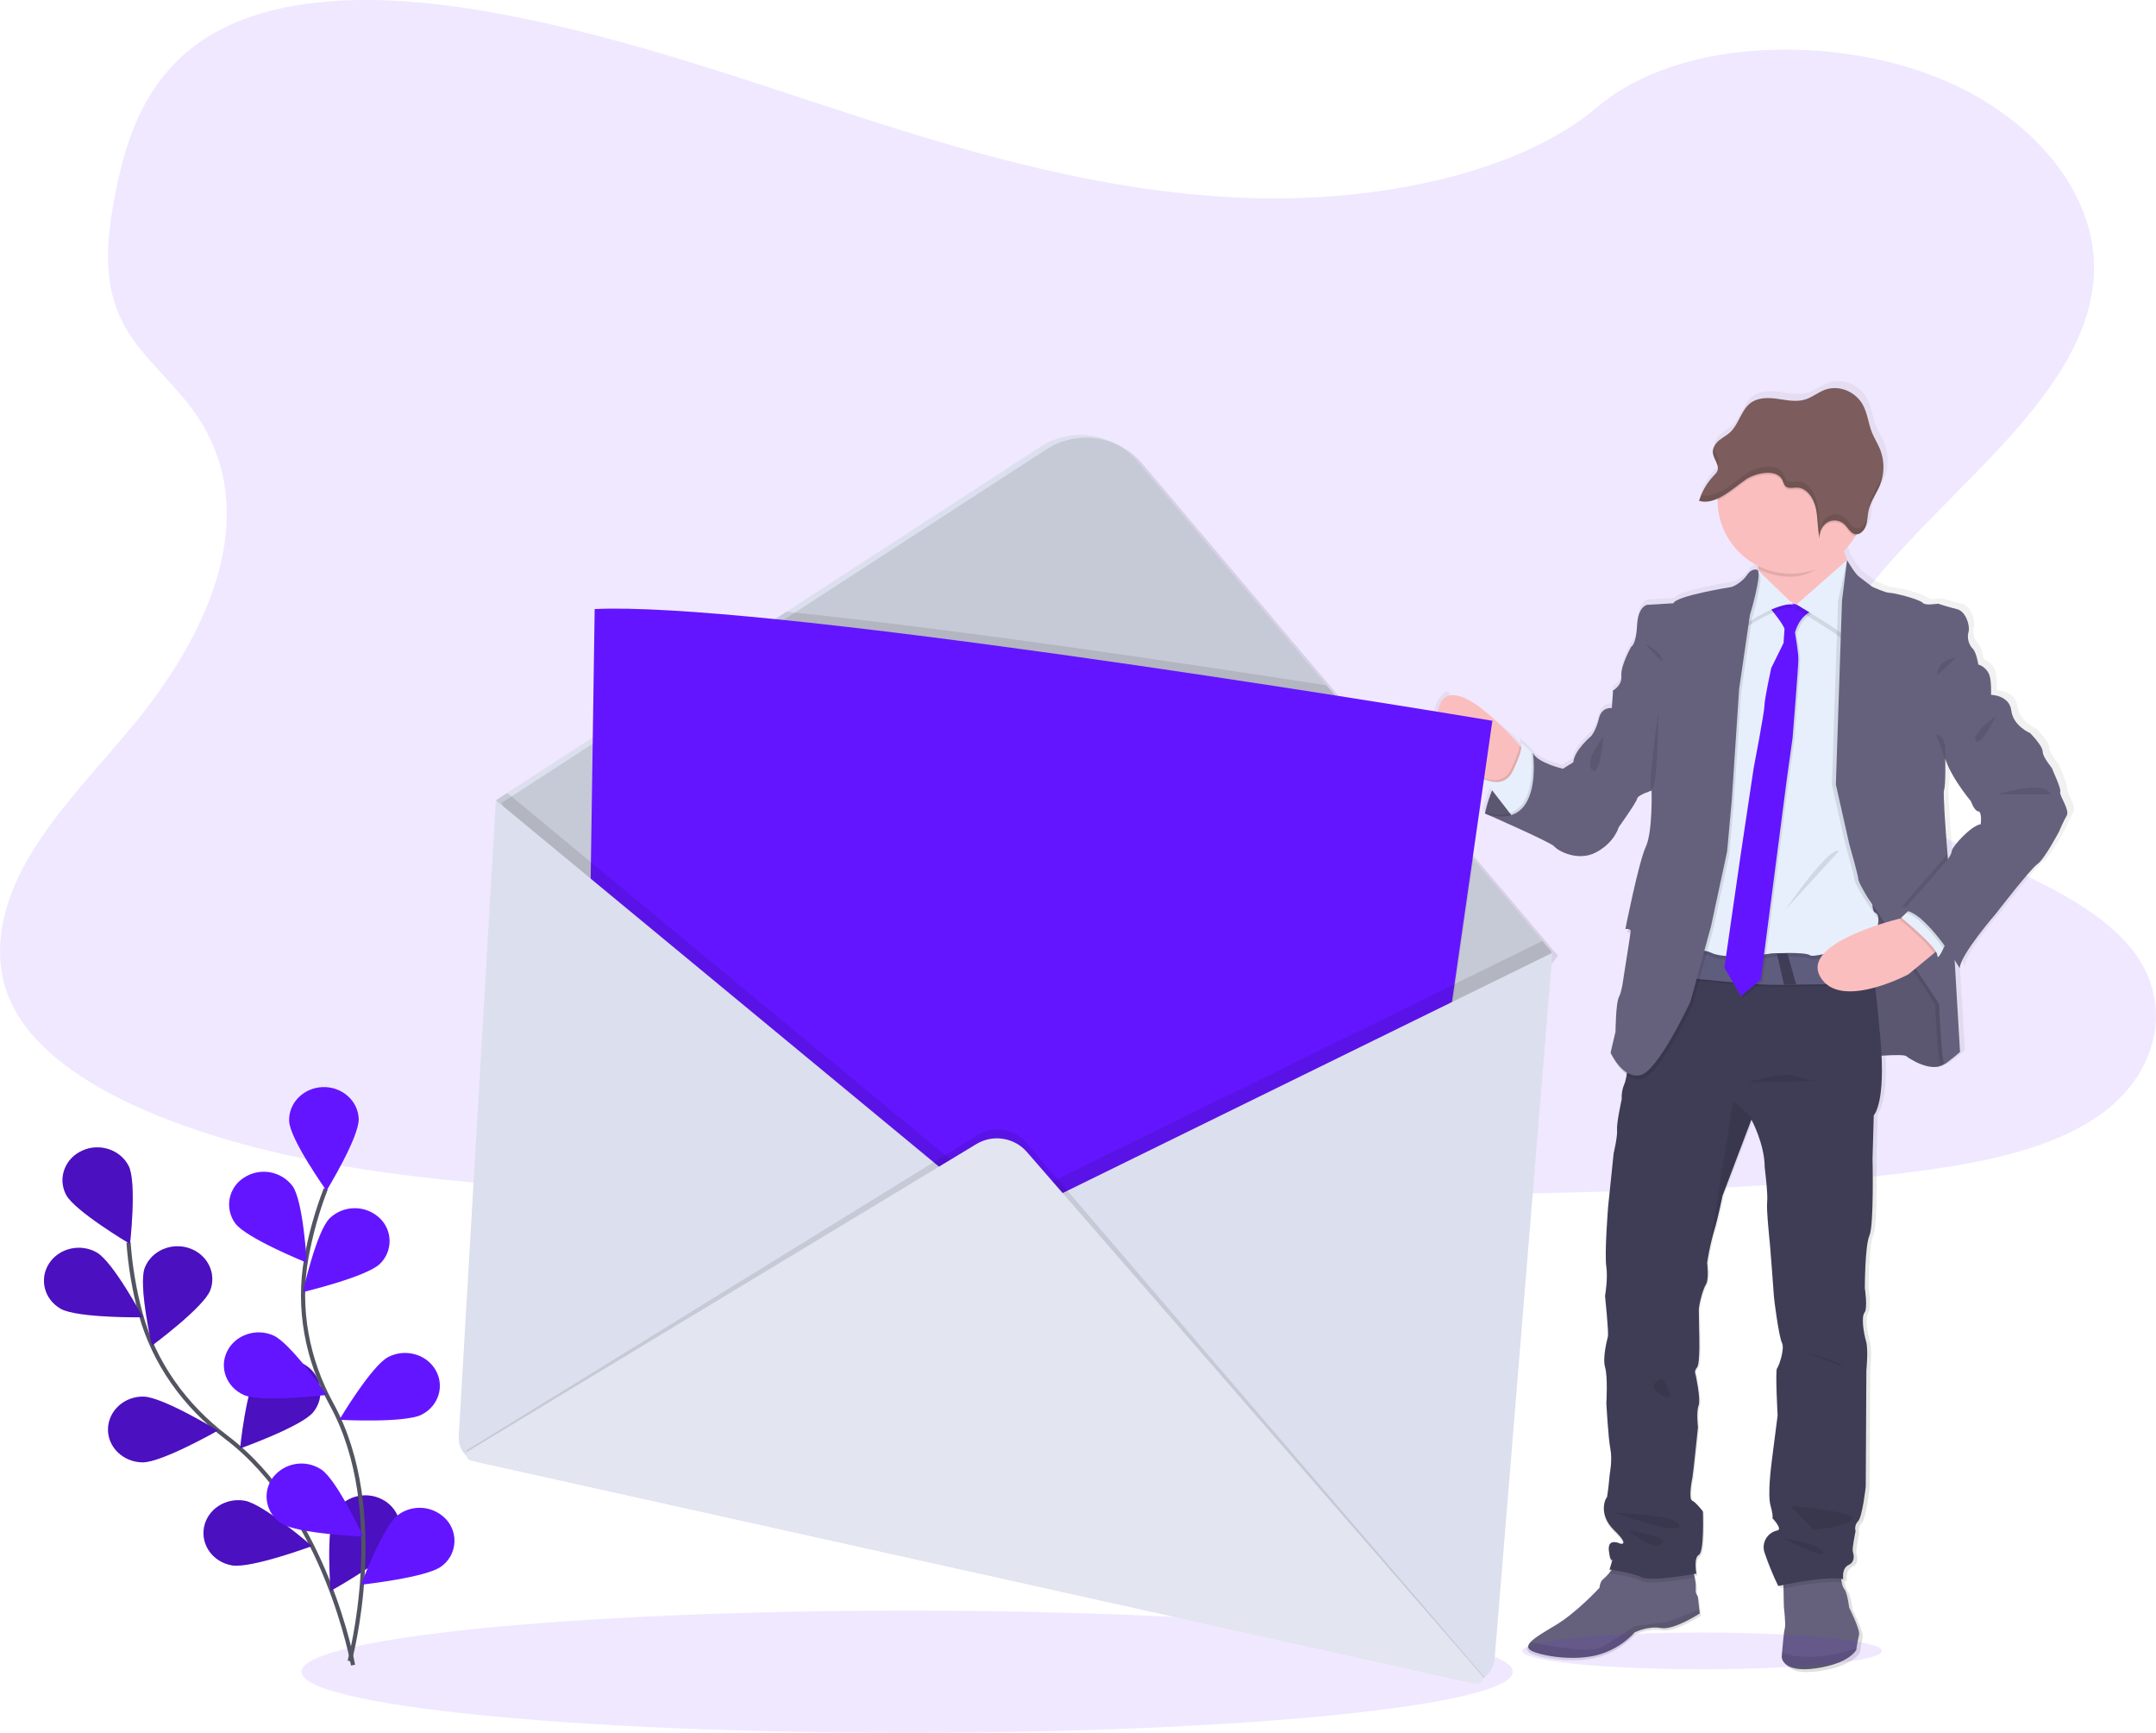
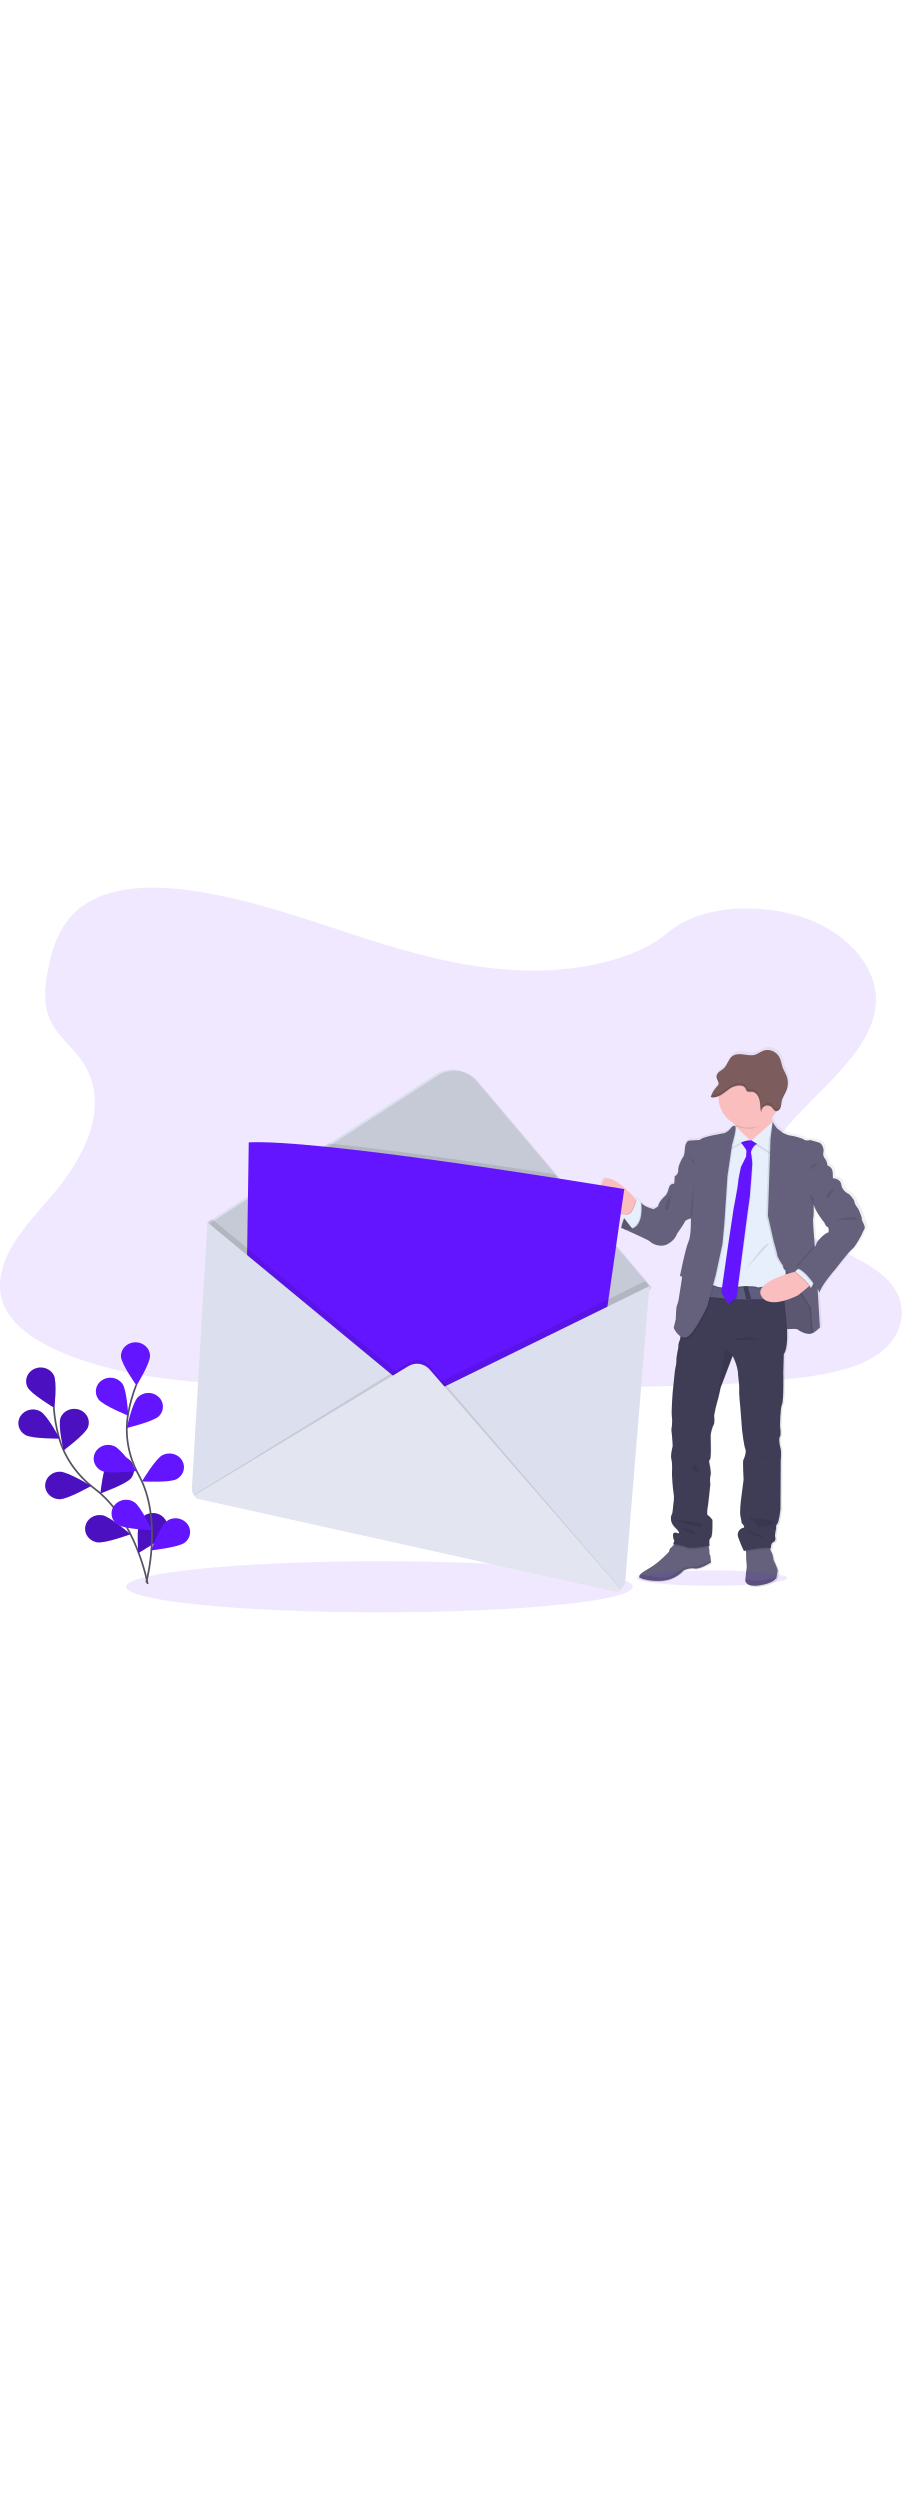
- <svg xmlns="http://www.w3.org/2000/svg" id="94c1f45f-2d92-458e-bbfe-f6c69da92e14" data-name="Layer 1" width="1034.95" height="831.61" viewBox="0 0 1034.95 831.61">
+ <svg xmlns="http://www.w3.org/2000/svg" id="94c1f45f-2d92-458e-bbfe-f6c69da92e14" data-name="Layer 1" width="300" height="831.61" viewBox="0 0 1034.95 831.61">
  <defs>
    <linearGradient id="eb1b6581-0e6c-46f0-8ed9-49203ffc7122" x1="924.49" y1="836.62" x2="924.49" y2="217.05" gradientUnits="userSpaceOnUse">
      <stop offset="0" stop-color="gray" stop-opacity="0.25" />
      <stop offset="0.54" stop-color="gray" stop-opacity="0.12" />
      <stop offset="1" stop-color="gray" stop-opacity="0.1" />
    </linearGradient>
  </defs>
  <path d="M683.84,129.27C617.49,127.36,554.3,109.52,494,90S373.84,48.89,309.08,38.55c-41.65-6.65-89.28-7.59-122.84,11C153.94,67.44,143.51,98.33,137.9,127c-4.23,21.56-6.71,44.26,4.86,64.44,8,14,22.29,25.79,32.15,39.21,34.3,46.71,10.06,104.3-27.12,149.9-17.44,21.39-37.67,41.8-51.13,64.57S77,494,88.75,517.2c11.67,23,39.48,40.31,69.61,52.48,61.19,24.7,133.3,31.77,203.61,35.78,155.64,8.86,312.12,5,468.18,1.18,57.75-1.42,115.76-2.86,172.58-10.3,31.55-4.13,64.12-10.68,87-26.5,29.08-20.08,36.28-54.09,16.8-79.27-32.68-42.24-123-52.73-145.89-98.06-12.58-24.95.34-52.75,18.61-75.89,39.2-49.64,104.91-93.19,108.37-149.93,2.37-39-29.21-78-78.05-96.44-51.19-19.33-122.18-16.9-160,15.1C810.76,118.29,742.42,131,683.84,129.27Z" transform="translate(-82.53 -34.2)" fill="#6415ff" opacity="0.1" />
  <ellipse cx="435.45" cy="802.29" rx="290.75" ry="29.32" fill="#6415ff" opacity="0.1" />
  <path d="M252,833.31S239.1,760.22,191.22,724c-20.09-15.2-34.79-35.87-41.21-59.41a179.25,179.25,0,0,1-5.78-34.1" transform="translate(-82.53 -34.2)" fill="none" stroke="#535461" stroke-miterlimit="10" stroke-width="2" />
  <path d="M114.21,607.49c4,7.83,30.73,23.68,30.73,23.68s3.36-29.61-.67-37.45-14-11.11-22.32-7.31S110.18,599.65,114.21,607.49Z" transform="translate(-82.53 -34.2)" fill="#6415ff" />
  <path d="M111.66,662.28c7.9,4.51,39.44,4.11,39.44,4.11S136.87,639.81,129,635.3s-18.16-2.13-22.94,5.32S103.77,657.77,111.66,662.28Z" transform="translate(-82.53 -34.2)" fill="#6415ff" />
  <path d="M150.87,736c9.22.13,36.23-15.25,36.23-15.25s-26.49-16.16-35.72-16.3-16.82,6.82-17,15.53S141.64,735.84,150.87,736Z" transform="translate(-82.53 -34.2)" fill="#6415ff" />
  <path d="M193.83,785.43c9.06,1.61,38.44-9.25,38.44-9.25S209.05,756,200,754.42s-17.8,4-19.5,12.6S184.76,783.83,193.83,785.43Z" transform="translate(-82.53 -34.2)" fill="#6415ff" />
  <path d="M183.44,653.45c-3.15,8.19-28,26.55-28,26.55s-6.58-29.12-3.43-37.31,12.74-12.42,21.41-9.45S186.59,645.27,183.44,653.45Z" transform="translate(-82.53 -34.2)" fill="#6415ff" />
  <path d="M232.91,711.89c-5.6,6.93-35.12,17.43-35.12,17.43s3-29.65,8.56-36.57a17.38,17.38,0,0,1,23.42-3A15.2,15.2,0,0,1,232.91,711.89Z" transform="translate(-82.53 -34.2)" fill="#6415ff" />
  <path d="M272.73,774.92c-4.28,7.72-31.49,22.78-31.49,22.78s-2.39-29.69,1.89-37.41,14.37-10.7,22.55-6.66S277,767.2,272.73,774.92Z" transform="translate(-82.53 -34.2)" fill="#6415ff" />
  <path d="M114.21,607.49c4,7.83,30.73,23.68,30.73,23.68s3.36-29.61-.67-37.45-14-11.11-22.32-7.31S110.18,599.65,114.21,607.49Z" transform="translate(-82.53 -34.2)" opacity="0.25" />
  <path d="M111.66,662.28c7.9,4.51,39.44,4.11,39.44,4.11S136.87,639.81,129,635.3s-18.16-2.13-22.94,5.32S103.77,657.77,111.66,662.28Z" transform="translate(-82.53 -34.2)" opacity="0.25" />
  <path d="M150.87,736c9.22.13,36.23-15.25,36.23-15.25s-26.49-16.16-35.72-16.3-16.82,6.82-17,15.53S141.64,735.84,150.87,736Z" transform="translate(-82.53 -34.2)" opacity="0.25" />
  <path d="M193.83,785.43c9.06,1.61,38.44-9.25,38.44-9.25S209.05,756,200,754.42s-17.8,4-19.5,12.6S184.76,783.83,193.83,785.43Z" transform="translate(-82.53 -34.2)" opacity="0.25" />
  <path d="M183.44,653.45c-3.15,8.19-28,26.55-28,26.55s-6.58-29.12-3.43-37.31,12.74-12.42,21.41-9.45S186.59,645.27,183.44,653.45Z" transform="translate(-82.53 -34.2)" opacity="0.25" />
  <path d="M232.91,711.89c-5.6,6.93-35.12,17.43-35.12,17.43s3-29.65,8.56-36.57a17.38,17.38,0,0,1,23.42-3A15.2,15.2,0,0,1,232.91,711.89Z" transform="translate(-82.53 -34.2)" opacity="0.25" />
  <path d="M272.73,774.92c-4.28,7.72-31.49,22.78-31.49,22.78s-2.39-29.69,1.89-37.41,14.37-10.7,22.55-6.66S277,767.2,272.73,774.92Z" transform="translate(-82.53 -34.2)" opacity="0.25" />
  <path d="M250.38,831.39s19.57-71.76-8.65-123.2c-11.84-21.58-16.41-46.1-12.17-70.08a180,180,0,0,1,9.35-33.38" transform="translate(-82.53 -34.2)" fill="none" stroke="#535461" stroke-miterlimit="10" stroke-width="2" />
  <path d="M221.33,572.22c.32,8.7,17.93,33.41,17.93,33.41s15.78-25.79,15.46-34.5-8.05-15.52-17.27-15.22S221,563.51,221.33,572.22Z" transform="translate(-82.53 -34.2)" fill="#6415ff" />
  <path d="M195.49,621.34c5.28,7.14,34.28,18.84,34.28,18.84s-1.6-29.74-6.88-36.89a17.35,17.35,0,0,0-23.26-3.91A15.23,15.23,0,0,0,195.49,621.34Z" transform="translate(-82.53 -34.2)" fill="#6415ff" />
  <path d="M199.69,703.71c8.38,3.65,39.68-.07,39.68-.07s-17.29-24.92-25.67-28.57-18.3-.2-22.17,7.71S191.32,700.06,199.69,703.71Z" transform="translate(-82.53 -34.2)" fill="#6415ff" />
  <path d="M217.74,765.36c7.61,4.94,39.12,6.25,39.12,6.25s-12.58-27.31-20.18-32.24a17.33,17.33,0,0,0-23.23,4A15.23,15.23,0,0,0,217.74,765.36Z" transform="translate(-82.53 -34.2)" fill="#6415ff" />
  <path d="M264.9,640.73c-6.4,6.28-37,13.57-37,13.57s6.49-29.15,12.88-35.43a17.42,17.42,0,0,1,23.63-.44A15.16,15.16,0,0,1,264.9,640.73Z" transform="translate(-82.53 -34.2)" fill="#6415ff" />
  <path d="M285,713.08c-8.09,4.19-39.58,2.5-39.58,2.5s15.43-26,23.52-30.16,18.25-1.39,22.68,6.25S293.13,708.89,285,713.08Z" transform="translate(-82.53 -34.2)" fill="#6415ff" />
  <path d="M294.39,785.94c-7.23,5.42-38.57,8.78-38.57,8.78s10.56-28.07,17.79-33.49a17.38,17.38,0,0,1,23.47,2.55A15.19,15.19,0,0,1,294.39,785.94Z" transform="translate(-82.53 -34.2)" fill="#6415ff" />
  <path d="M1074.74,412.36c.6-1.64-3.9-10.73-3.9-11.18s-4.65-5.52-4.65-8.35-6.16-8.94-6.16-8.94-8.25-3.43-9.15-10.88-9.89-7.61-9.91-7.61h0s0-.68.06-1.71c0-2.32-.07-6.46-1.11-8.72a8.85,8.85,0,0,0-5.11-4.33s-.9-5.81-2.7-7.6A8.56,8.56,0,0,1,1030,335c.9-2.83-1.2-10-5.56-11s-9.3-2.68-9.3-2.68-.49.09-1.2.19l-.6-.19a26.78,26.78,0,0,1-3.16.39,3.85,3.85,0,0,1-2.54-.84c-1.51-1.64-13.67-4.77-15.92-4.77s-8.71-3-8.71-3l-6.44-4.92c-1.81-1.38-5.16-7-5.65-7.79l-.06-.11h0l0,0a27,27,0,0,1-1.36-3.92v0a35.44,35.44,0,0,0,5.58-7.67c.16-.29.3-.59.44-.88a3.59,3.59,0,0,0,1-.16c.13,0,.26-.1.39-.15a6.55,6.55,0,0,0,3.19-3.81h0c.11-.32.21-.65.29-1,0-.11,0-.23.07-.34s.1-.45.14-.68.05-.26.07-.38.07-.45.1-.68,0-.25,0-.37c0-.29.07-.57.11-.85h0a30.28,30.28,0,0,1,.47-3.15s0,0,0,0h0c.9-4,3.33-7.46,5.06-11.2h0c.25-.53.48-1.08.69-1.63s.42-1.2.59-1.81l.15-.56c.11-.44.21-.89.3-1.34,0-.2.08-.4.11-.6.1-.62.19-1.24.24-1.87A23.18,23.18,0,0,0,987,246.72c-1.13-2.8-2.8-5.32-3.94-8.12-1.73-4.24-2.18-9-4.29-13.08-3.53-6.78-11.85-10.17-18.69-7.62-3.27,1.21-6.1,3.57-9.41,4.63-4.44,1.41-9.18.35-13.77-.29s-9.67-.69-13.36,2.31c-4.25,3.45-5.42,9.94-9.41,13.73-1.67,1.59-3.76,2.61-5.53,4.08a9,9,0,0,0-2.77,3.79c0,.11-.07.21-.1.32s-.07.25-.1.38-.06.3-.08.45,0,.21,0,.31a5.33,5.33,0,0,0,0,.8h0a6.54,6.54,0,0,0,.13.75c0,.07,0,.14,0,.21s.12.41.19.62a.56.56,0,0,0,0,.12c.08.23.17.45.26.68l.15.34.12.28a17.38,17.38,0,0,1,1.39,3.46,3.91,3.91,0,0,1-.13,2.29,7,7,0,0,1-1.67,2.18,31,31,0,0,0-6.77,10.85c-.17.46-.34.92-.49,1.4v0l.21.05a8.52,8.52,0,0,0,1.31.29c.25,0,.5.06.76.08a11.75,11.75,0,0,0,3.06-.24c.25-.05.51-.11.76-.18a18.87,18.87,0,0,0,3-1.11c0,.3,0,.61,0,.91s0,.34,0,.51a35.47,35.47,0,0,0,19.69,31.71c0,.32.09.65.13,1s.07.54.1.81l-.4-.39s-2.71-1.34-5.26,2.53-7.35,5.67-7.35,5.67-27.32,4.32-28.37,7.9l-12.76.74s-4.51.6-5,10-2.85,10.29-2.85,10.29-5.25,9.24-4.8,14-4,7.16-4,7.16l-.6,8.49s-5-.74-6.31,5.07-3.75,8.5-3.75,8.5-8.26,6.86-8.71,12.67l-5.1,3.13s-11.86-2.68-14.56-7.45l-.83-.78a.75.75,0,0,1-.07-.12.28.28,0,0,0,0,.06c-1.78-1.68-5.54-5.18-5-4.38a3.64,3.64,0,0,1,.24,2.4l-.88-1-2.36-2.62s-19.17-18-30.43-19.38h0c-.15-.29-.87-3.12-2.79-1.35a15.65,15.65,0,0,0-.11,23l17.95,16.77.46.34,3.86,5c-.65,1.56-1.2,3.07-1.65,4.45,0,0,0,.09-.05.13-.09.3-.19.58-.28.86l-.09.3c-.08.28-.17.56-.25.82s-.09.33-.14.49,0,.19-.08.28c-.42,1.5-.7,2.65-.84,3.29l-1-.31,1,.42c0,.05,0,.11,0,.16l-.06.31.92.4c5.26,2.29,31.51,13.8,32.86,15.55,1.5,1.93,11.4,7.6,20.41,2.83s11-12.08,11-12.08,8.7-12.07,9-13.86,7.06-3.88,7.06-3.88.6,20-2.85,27.28-9.91,39.66-9.91,39.66a4.76,4.76,0,0,1,1.28-.08c-.24,1.17-.38,1.87-.38,1.87a4.46,4.46,0,0,1,1.59,0c-.48,3.68-3.24,20.76-3.24,20.76s-.9,7.75-2.4,10.43-1.65,16.7-1.65,16.7l-2.4,10.13a19.57,19.57,0,0,0,.91,1.75v0s2.58,5.72,6.91,8.93a18.3,18.3,0,0,1-1.21,4.64,16.07,16.07,0,0,0-1.2,7.15s-2.55,11.48-2.25,14.76-1.65,11.33-1.65,11.33L854.54,613s-1.8,22.51-.9,28.63-.61,14.45-.61,14.45,1.8,17.74,1.35,19.68-2.7,10.28-1.35,14.91.61,17.29.61,17.29.9,16.69,1.94,22.06-.3,12.23-.3,12.23-1,11.47-1.5,11.47-4.35,7.9,3.6,15.66,3,6.55,3,6.55-6.3-3.13-5.56,3.28c.72,6.1,1.71,4.51,1.8,4.34l-1.5,4.9,1,.15-.87,1a23.29,23.29,0,0,1-3,3.14c-1.81,1.34-2,4.32-2,4.32s-11.1,12.08-21.46,18.19c-5.45,3.22-10.15,5.94-12.2,8.19-1.85,2-1.55,3.66,2.29,4.93,8.11,2.68,22.36,4,32.57.6a38.06,38.06,0,0,0,15.91-10.29s6.46-3.28,12.77-2.09,18.91-7,18.91-7l-.23-2.12-.67-6.09a4.79,4.79,0,0,1-1.05-3.72,19.31,19.31,0,0,0-.53-5.36c-.1-.59-.22-1.18-.33-1.73l1.15-.21s-1.49-7.61,1.21-9.1,1.94-21,1.94-21-3.44-4.47-5.25-5.21-.15-10,.16-11.19,2.7-24.3,2.7-24.3-.9-7.3.3-10.43S897,694,897,694s-.9-1.49.76-3.28,1-17.74,1-17.74-.14-8.05-.14-10.14,1.8-9.69,3.45-12.22.6-10.44.6-10.44v0l.09-.59c0-.23.08-.51.14-.85l.13-.79A112.6,112.6,0,0,1,906,624.94c2-6.26,4.2-17.29,4.2-17.29l14-36.4.16-.43s6.45,11.93,6.45,23c0,0,1.65,13.27,1.2,16.85S933.34,631,933.34,631s1.95,24.15,1.95,25.2,2.4,19.68,3.91,22.51-1.51,11.48-2.41,12.37.3,22.81.3,22.81-2.25,17.29-2.7,20.87-2.25,17.3-.75,22.66.9,6.11.9,6.11,5.41,5.52,2.25,6a8.25,8.25,0,0,0-6,10.87,139.25,139.25,0,0,0,6.61,16s.93-.21,2.48-.52l0,1.77.18,8.88s1,8.5.45,10.44c-.44,1.42-1,8.1-1.33,11.59-.11,1.27-.17,2.12-.17,2.12s0,7.9,16.66,5.52,19.66-8.94,19.66-8.94,0-.31.12-.82c.25-1.51.79-4.71,1.23-6.49.6-2.39-4.8-13.12-4.8-13.12s-.9-7.3-2.41-8.94a7.92,7.92,0,0,1-1.2-3.13c-.14-.6-.26-1.23-.36-1.84a11,11,0,0,1,1.11.2s-.9-5.22,2.56-6.86,2.55-5.06,2.1-6.56,1.35-9.84,1.35-9.84a4.85,4.85,0,0,1,1.2-4.76c2.11-2.1,3.75-16.7,3.75-16.7l.3-56.35s1.06-10-.14-14-2.41-11.77-.76-13.86.15-11.77.15-11.77,0-20.43,2.26-25.49,1.5-37.12,1.5-37.12l.59-21s4.91-4.64,3.75-28.83c5.23-.33,11.13-.52,12,.2,1.65,1.35,12.31,8.2,18.61,3.88,1.35-.6,7.5-5.81,7.5-5.81l-2.64-44.7c1.65,2.49,2.65,4.15,2.65,4.15,0-6.26,17.71-26.54,17.71-26.54s16.51-21.31,20.11-23.85,10.66-15.95,10.66-15.95a64.65,64.65,0,0,1,3.61-7.45C1079.55,421.16,1074.14,414,1074.74,412.36ZM1036,428c-4.5.45-14,10.74-14.11,13-.07,1.18-1.07,2.76-2,4-.07-.9-.15-1.82-.22-2.75-1.06-13.17-2.21-29.22-1.69-30.78.91-2.68.6-14.75.6-14.75l0,0,.16-.23c3,9.35,12.43,20.38,12.43,20.38s1.65,4.77,3.6,4.92S1036,428,1036,428Z" transform="translate(-82.53 -34.2)" fill="url(#eb1b6581-0e6c-46f0-8ed9-49203ffc7122)" />
  <path d="M795.34,424.61s5.47-28.7,23.08-28.85l12.87,26.48-8.58,5.92S804.07,428.75,795.34,424.61Z" transform="translate(-82.53 -34.2)" fill="#65617d" />
  <path d="M831.29,422.24l-8.58,5.92s-13.12.42-22.5-1.89a26.92,26.92,0,0,1-4.87-1.66s0-.16.1-.46c0,0,0-.07,0-.11a64.76,64.76,0,0,1,3.33-10.54c.55-1.29,1.16-2.62,1.82-3.95,2.58-5,6.2-9.82,11.16-12.23a15.17,15.17,0,0,1,5.87-1.53l.52,0h.26l.28.59,4.35,8.94Z" transform="translate(-82.53 -34.2)" opacity="0.1" />
  <path d="M977.45,541.48s18.5-1.77,20.12-.44,12.13,8.13,18.35,3.84,2.07-19.23,2.07-19.82-.59-21.75-.59-21.75l-11.1-14.94-13.9-26.18L964,459.37l.74,41.58-.15,21.3Z" transform="translate(-82.53 -34.2)" fill="#65617d" />
  <path d="M977.45,541.48s18.5-1.77,20.12-.44,12.13,8.13,18.35,3.84,2.07-19.23,2.07-19.82-.59-21.75-.59-21.75l-11.1-14.94-13.9-26.18L964,459.37l.74,41.58-.15,21.3Z" transform="translate(-82.53 -34.2)" opacity="0.1" />
  <path d="M814.72,395s-1.48,18.05-12.72,18.34c0,0-3.19-1.92-7.48-5.12-9.88-7.39-25.55-21.6-21.22-34.82,6.21-18.93,36.39,16,36.39,16L812,392Z" transform="translate(-82.53 -34.2)" fill="#fbbebe" />
  <path d="M814.72,395s-1.48,18.05-12.72,18.34c0,0-3.19-1.92-7.48-5.12l-.95-1.23a14.79,14.79,0,0,0,6.16,1.66,8.33,8.33,0,0,0,8-5.07,63.51,63.51,0,0,0,3.11-7.16A20.87,20.87,0,0,0,812,392Z" transform="translate(-82.53 -34.2)" opacity="0.1" />
  <path d="M809.84,427.72l-2.53-3.26-8.52-11-4.34-5.61a14.62,14.62,0,0,0,6.16,1.66c2.83.07,6-1,8-5.06a64.62,64.62,0,0,0,3.11-7.17c1.4-4,1.38-6,.88-6.73s3.14,2.68,4.89,4.34l.06.06.82.77.3.6,4.29,8.57s0,.12,0,.36C823.38,408,824.83,425.27,809.84,427.72Z" transform="translate(-82.53 -34.2)" fill="#e7effd" />
  <path d="M898.46,808.51s-12.43,8.14-18.64,7-12.58,2.08-12.58,2.08a37.48,37.48,0,0,1-15.69,10.21c-10,3.4-24.1,2.06-32.09-.6-3.78-1.26-4.09-2.88-2.27-4.89,2-2.24,6.66-4.93,12-8.13,10.21-6.06,21.15-18,21.15-18s.15-3,1.93-4.28a23.06,23.06,0,0,0,3-3.12c1.59-1.88,3.08-3.84,3.08-3.84L894.91,786s.62,2.63,1.11,5.32a19.27,19.27,0,0,1,.51,5.33,4.82,4.82,0,0,0,1,3.69l.66,6Z" transform="translate(-82.53 -34.2)" fill="#65617d" />
  <path d="M974.94,818.72c-.44,1.77-1,4.94-1.21,6.43l-.13.82s-3,6.51-19.37,8.88-16.42-5.48-16.42-5.48.06-.84.16-2.11c.29-3.46.88-10.09,1.32-11.5.58-1.92-.45-10.36-.45-10.36l-.17-8.81-.13-6.12,27.23-2.82a49.4,49.4,0,0,0,.88,6.06,7.75,7.75,0,0,0,1.19,3.11c1.48,1.63,2.36,8.88,2.36,8.88S975.53,816.35,974.94,818.72Z" transform="translate(-82.53 -34.2)" fill="#65617d" />
  <path d="M894.91,786s.62,2.63,1.11,5.32c-3.95.73-21.21,3.72-25.52,1.63-4.89-2.37-15.39-3.7-15.39-3.7l.17-.6c1.59-1.88,3.08-3.84,3.08-3.84Z" transform="translate(-82.53 -34.2)" opacity="0.1" />
  <path d="M966.65,793.71c-6.9-1.17-22,1.66-28,2.88l-.13-6.12,27.23-2.82A49.4,49.4,0,0,0,966.65,793.71Z" transform="translate(-82.53 -34.2)" opacity="0.1" />
  <path d="M982,569.44l-.59,20.86s.74,31.81-1.48,36.84-2.22,25.3-2.22,25.3,1.48,9.61-.15,11.68-.44,9.76.74,13.76.15,13.91.15,13.91l-.3,55.92s-1.62,14.49-3.7,16.57a4.85,4.85,0,0,0-1.18,4.73s-1.77,8.28-1.33,9.77,1.33,4.88-2.07,6.5-2.52,6.81-2.52,6.81c-8.13-1.93-31.21,3.26-31.21,3.26a138.84,138.84,0,0,1-6.51-15.84,8.19,8.19,0,0,1,5.92-10.79c3.1-.45-2.22-5.92-2.22-5.92s.59-.74-.89-6.06.29-19,.74-22.5,2.66-20.71,2.66-20.71-1.18-21.74-.29-22.63,3.84-9.47,2.37-12.28-3.86-21.3-3.86-22.34-1.91-25-1.91-25-1.78-16.72-1.33-20.27-1.19-16.71-1.19-16.71c0-11-6.36-22.79-6.36-22.79l-.16.43L909.4,608.06s-2.22,10.94-4.14,17.15a112.18,112.18,0,0,0-2.89,12.85l-.13.79c0,.33-.1.61-.13.83l-.09.6v0s1,7.84-.6,10.36-3.4,10.06-3.4,12.13.15,10.06.15,10.06.59,15.83-1,17.61-.75,3.25-.75,3.25,2.66,12,1.48,15.09-.29,10.35-.29,10.35-2.37,22.94-2.66,24.12-1.93,10.36-.15,11.1,5.17,5.17,5.17,5.17.75,19.39-1.92,20.86-1.19,9-1.19,9-21.44,4.14-26.32,1.77-15.39-3.7-15.39-3.7l1.47-4.86c-.09.17-1.07,1.75-1.77-4.31-.73-6.36,5.48-3.26,5.48-3.26s4.88,1.19-3-6.5-4-15.54-3.55-15.54,1.49-11.38,1.49-11.38,1.33-6.81.29-12.14-1.92-21.9-1.92-21.9.74-12.57-.59-17.15.88-12.88,1.33-14.8S853,656.13,853,656.13s1.48-8.28.59-14.34.89-28.41.89-28.41l2.66-25.74s1.92-8,1.63-11.25S861,561.75,861,561.75a16,16,0,0,1,1.18-7.1c1.48-3,2.07-12.72,2.07-12.72l14.21-32.55,7-28.7,93.93-.89s.35,2.49.92,7,1.37,11.21,2.26,19.48c.82,7.51,1.72,16.34,2.59,26.17C988,563.82,982,569.44,982,569.44Z" transform="translate(-82.53 -34.2)" fill="#3f3d56" />
  <path d="M973.31,310.4l-21.9,23.38s-28.1-11.25-25.14-15.09c1.14-1.49,1-6.19.3-11.37-1-8.2-3.26-17.63-3.26-17.63s49.11-8,45,.29c-1.51,3-1.25,6.56-.31,9.83A37,37,0,0,0,973.31,310.4Z" transform="translate(-82.53 -34.2)" fill="#fbbebe" />
  <path d="M968.28,290c-1.51,3-2.23,3.32-1.29,6.59C960.57,303.46,952.4,311,942.24,311a35.06,35.06,0,0,1-15.67-3.67c-1-8.2-3.26-17.63-3.26-17.63S972.42,281.7,968.28,290Z" transform="translate(-82.53 -34.2)" opacity="0.1" />
  <path d="M977.46,274.89a35.22,35.22,0,0,1-70.43,0c0-.17,0-.34,0-.5a35.21,35.21,0,0,1,70.42.5Z" transform="translate(-82.53 -34.2)" fill="#fbbebe" />
  <path d="M982.55,507.18c-4.66,0-20.19.17-37.55.44h-.21l-5.73.1h-.18c-20.58.33-40.87-3.69-49-2.93-17.3,1.62,6.22-16,6.22-16a144.78,144.78,0,0,0,39.43,4l5-.26c15.72-.89,31.53-2.37,39.79-4.85C980.87,492.26,981.66,498.91,982.55,507.18Z" transform="translate(-82.53 -34.2)" opacity="0.1" />
  <path d="M982.55,506.29c-4.66,0-20.19.17-37.55.44h-.21l-5.73.1h-.18c-20.58.33-40.87-3.69-49-2.93-17.3,1.63,6.22-16,6.22-16a144.78,144.78,0,0,0,39.43,4l5-.26c15.72-.89,31.53-2.37,39.79-4.84C980.87,491.38,981.66,498,982.55,506.29Z" transform="translate(-82.53 -34.2)" fill="#5f5d7e" />
  <path d="M932.78,320.16l-27.22,12.73-21,162.43s12.42-5.62,19.53-2.07,29,.3,29,.3,16-.89,18.35.89S981.6,487,981.6,487s5-11.24,1.18-13S984,454.79,984,454.79L981.6,337.62l-4.74-15.09-12.72-7.69-13,10.35-6.21.89Z" transform="translate(-82.53 -34.2)" opacity="0.1" />
  <path d="M932.78,318.39l-27.22,12.72-21,162.44s12.42-5.62,19.53-2.07,29,.29,29,.29,16-.88,18.35.89,30.18-7.4,30.18-7.4,5-11.24,1.18-13S984,453,984,453L981.6,335.84l-4.74-15.08-12.72-7.7-13,10.36-6.21.89Z" transform="translate(-82.53 -34.2)" fill="#e7effd" />
  <path d="M932.33,325.93s7.84,9.32,7.7,11.25-.45,6.51-.45,6.51l-5.92,12s-3.25,14.94-3.25,18.05-5.18,30-5.18,30L919,445.17l-7.84,54.3,8,13.75,9.46-8,12.58-96.76,2.66-19.08s2.81-34.32,2.81-37.87-1.62-12.87-1.62-12.87,1.92-8.88,9.91-11-.59-.45-.59-.45l-4.59-3.69-4,1.62S934.7,321.79,932.33,325.93Z" transform="translate(-82.53 -34.2)" opacity="0.1" />
  <path d="M931.44,325.05s7.85,9.32,7.7,11.24-.45,6.51-.45,6.51l-5.91,12s-3.26,14.94-3.26,18.05-5.18,30-5.18,30l-6.21,41.42-7.84,54.3,8,13.76,9.47-8,12.57-96.75L943,388.51s2.81-34.32,2.81-37.87-1.62-12.87-1.62-12.87,1.92-8.88,9.91-10.95-.59-.44-.59-.44l-4.59-3.7-4,1.63S933.81,320.9,931.44,325.05Z" transform="translate(-82.53 -34.2)" fill="#6415ff" />
  <path d="M926.27,309.51s-1.19.89-1.48,6.81-4.44,19.23-4.44,19.23,15.39-10.65,23.08-9.47Z" transform="translate(-82.53 -34.2)" opacity="0.1" />
  <path d="M926.27,307.74s-1.19.88-1.48,6.8-4.44,19.23-4.44,19.23,15.39-10.65,23.08-9.46Z" transform="translate(-82.53 -34.2)" fill="#e7effd" />
  <path d="M968.28,304.78,944,326.08s20.42,12.13,23.08,15.09,5.32-29,5.32-29Z" transform="translate(-82.53 -34.2)" opacity="0.1" />
  <path d="M969.17,303l-24.26,21.31S965.32,336.44,968,339.4s5.32-29,5.32-29Z" transform="translate(-82.53 -34.2)" fill="#e7effd" />
  <path d="M927.15,309.51s-2.66-1.33-5.17,2.52a16.8,16.8,0,0,1-7.25,5.62s-26.93,4.29-28,7.84l-12.58.74s-4.44.59-4.88,9.91-2.81,10.21-2.81,10.21-5.18,9.17-4.73,13.9-4,7.11-4,7.11l18.49,48.08s.6,19.82-2.81,27.07-9.76,39.35-9.76,39.35,2.66-.59,2.51,1.18S863,504.2,863,504.2s-.89,7.69-2.37,10.36S859,531.12,859,531.12l-2.36,10.06s5.62,12.58,14.2,10.8,24.11-35.35,24.11-35.35l9.92-36.25,7.69-35.8,2.22-24.26,3.55-53.7,5.18-35.51S929.23,312,927.15,309.51Z" transform="translate(-82.53 -34.2)" opacity="0.1" />
  <path d="M926.27,307.74s-2.67-1.33-5.18,2.51a16.71,16.71,0,0,1-7.25,5.62s-26.92,4.29-28,7.84l-12.58.74s-4.43.6-4.88,9.92-2.81,10.2-2.81,10.2-5.18,9.18-4.73,13.91-4,7.1-4,7.1l18.5,48.08s.59,19.82-2.81,27.07-9.77,39.36-9.77,39.36,2.66-.6,2.52,1.18-3.26,21.15-3.26,21.15-.89,7.7-2.37,10.36-1.62,16.57-1.62,16.57l-2.37,10.06s5.62,12.57,14.2,10.8S894,514.85,894,514.85l9.91-36.24,7.69-35.8,2.22-24.27,3.55-53.7,5.18-35.5S928.34,310.25,926.27,307.74Z" transform="translate(-82.53 -34.2)" fill="#65617d" />
  <path d="M831.29,422.24l-8.58,5.92s-13.12.42-22.5-1.89l-4.77-2.12-1-.42,1,.31c4.95,1.47,8.82,1.44,11.85.42,12.14-4.09,10.8-24.14,10.33-28.67,0-.46-.08-.75-.1-.86a.28.28,0,0,1,0-.06l.07.12a6.62,6.62,0,0,0,.56.78c.17.19.35.39.54.58h0l4.29,8.57s0,.12,0,.36Z" transform="translate(-82.53 -34.2)" opacity="0.1" />
  <path d="M861,364.4l-4.15,1.18-.59,8.43s-4.88-.74-6.21,5-3.7,8.44-3.7,8.44-8.14,6.8-8.58,12.57l-5,3.11s-11.69-2.67-14.35-7.4c0,0,5.33,38.17-23.08,28.85,0,0,31.81,13.9,33.29,15.83s11.24,7.54,20.12,2.81,10.8-12,10.8-12,8.58-12,8.87-13.76,7-3.85,7-3.85l12.72-30.77Z" transform="translate(-82.53 -34.2)" fill="#65617d" />
  <path d="M964.88,322.53,969.17,303s1.92,6.36,3.85,7.84l6.36,4.89s6.36,2.95,8.58,2.95,14.2,3.11,15.68,4.74,7.4.44,7.4.44,4.88,1.63,9.17,2.66,6.36,8.14,5.47,11a8.53,8.53,0,0,0,2.07,8c1.78,1.78,2.67,7.55,2.67,7.55a8.66,8.66,0,0,1,5,4.29c1.48,3.25,1,10.35,1,10.35l-22,31.07s.29,12-.59,14.65,3.1,47.93,3.1,47.93l4.59,77.81s-6.07,5.18-7.4,5.77-2.66-27.51-2.66-28.55-34.17-51.19-34.17-51.19-4.59-7.39-4.59-9-4.29-16.57-4.29-16.57l-6.51-28.85Z" transform="translate(-82.53 -34.2)" opacity="0.1" />
  <path d="M1038.31,366c0,1,0,1.7,0,1.7l-22,31,0,0s.3,12-.58,14.64c-.52,1.55.61,17.47,1.66,30.55.74,9.43,1.44,17.38,1.44,17.38l1.95,33,2.63,44.8s-6.06,5.18-7.39,5.77-2.66-27.51-2.66-28.55-34.18-51.18-34.18-51.18-4.59-7.41-4.59-9-4.29-16.57-4.29-16.57l-6.5-28.85,2.95-88.17L969.17,303s3.7,6.37,5.62,7.84l6.36,4.88s6.36,3,8.58,3,14.21,3.1,15.69,4.73,7.39.44,7.39.44,4.88,1.63,9.17,2.66,6.37,8.14,5.48,11a8.51,8.51,0,0,0,2.07,8c1.77,1.77,2.66,7.54,2.66,7.54a8.7,8.7,0,0,1,5,4.3C1038.25,359.54,1038.35,363.65,1038.31,366Z" transform="translate(-82.53 -34.2)" fill="#65617d" />
  <path d="M857.48,760.14c.73,0,31.8,1.18,31.21,6.21S857.48,760.14,857.48,760.14Z" transform="translate(-82.53 -34.2)" opacity="0.1" />
  <path d="M864.43,768.57s20.86,3.4,15.38,6.51S864.43,768.57,864.43,768.57Z" transform="translate(-82.53 -34.2)" opacity="0.1" />
  <path d="M942,756.88s34.62,3,29.44,6.81-17.46,4.43-18,4.58S942,756.88,942,756.88Z" transform="translate(-82.53 -34.2)" opacity="0.1" />
  <path d="M937.81,772.12s19.23,3.25,19.82,7S937.81,772.12,937.81,772.12Z" transform="translate(-82.53 -34.2)" opacity="0.1" />
  <path d="M948.46,683.06s17.6,4.14,18.64,7Z" transform="translate(-82.53 -34.2)" opacity="0.1" />
  <path d="M880.55,695.78s-9.17,2.66-.29,8S880.55,695.78,880.55,695.78Z" transform="translate(-82.53 -34.2)" opacity="0.1" />
  <path d="M921.24,553.61c1,0,17.16-5.32,22.78-3A37.49,37.49,0,0,0,956.59,553Z" transform="translate(-82.53 -34.2)" opacity="0.1" />
  <path d="M923.31,570.47l-.16,1.47L909.4,608.06s-2.22,10.94-4.14,17.15a112.18,112.18,0,0,0-2.89,12.85l12.21-75.72Z" transform="translate(-82.53 -34.2)" opacity="0.1" />
  <path d="M944.79,506.73l-5.73.1h-.18l-3.36-14.91,5-.27Z" transform="translate(-82.53 -34.2)" fill="#3f3d56" />
  <path d="M1014.59,488.67l-3.69,3-12.29,10.13s-33.29,17.76-42.46.89c-8.08-14.86,29.66-25.47,38.75-27.78,1.23-.31,1.93-.47,1.93-.47Z" transform="translate(-82.53 -34.2)" fill="#fbbebe" />
  <path d="M872.42,343.24s6.51,3,8,7.1S872.42,343.24,872.42,343.24Z" transform="translate(-82.53 -34.2)" opacity="0.1" />
  <path d="M852.3,387.62s-9.47,11.54-5.62,16S852.3,387.62,852.3,387.62Z" transform="translate(-82.53 -34.2)" opacity="0.1" />
  <path d="M1021.54,349.75s-8.88.89-9.17,8.58Z" transform="translate(-82.53 -34.2)" opacity="0.1" />
  <path d="M939.29,471.06c.88-.89,21.3-31.07,26-28.4Z" transform="translate(-82.53 -34.2)" opacity="0.1" />
  <path d="M977.46,274.89a35,35,0,0,1-4.17,16.62l-.26-.05c-2.23-.47-3.39-3.07-5.1-4.69a6.93,6.93,0,0,0-8-1.12,8.13,8.13,0,0,0-3.92,7.59c-1.13-4.74-.77-9.77-1.87-14.52s-4.41-9.55-8.95-9.63c-2,0-4.23.71-5.65-.75-.85-.88-1-2.27-1.66-3.35-3.24-5.24-13.11-2.59-17.14.1s-8.7,7-13.71,9.3a35.21,35.21,0,0,1,70.42.5Z" transform="translate(-82.53 -34.2)" opacity="0.1" />
  <path d="M937.89,264.11c.64,1.07.81,2.46,1.66,3.34,1.41,1.47,3.7.71,5.65.75,4.54.08,7.85,4.88,8.95,9.63s.74,9.78,1.87,14.52a8.11,8.11,0,0,1,3.93-7.59,6.93,6.93,0,0,1,8,1.12c1.71,1.62,2.87,4.22,5.1,4.69s4.38-1.67,5.19-4,.75-4.93,1.28-7.37c1-4.61,4-8.4,5.68-12.79a23.17,23.17,0,0,0-.15-16.52c-1.11-2.78-2.76-5.28-3.89-8.05-1.7-4.22-2.14-9-4.22-13-3.48-6.73-11.68-10.09-18.43-7.56-3.21,1.2-6,3.54-9.27,4.59-4.37,1.41-9.05.35-13.57-.28s-9.53-.69-13.17,2.28c-4.19,3.43-5.33,9.87-9.27,13.63-1.65,1.58-3.7,2.59-5.44,4s-3.25,3.63-3,6c.26,3.06,3.26,5.84,2.15,8.68a7,7,0,0,1-1.64,2.17,30.93,30.93,0,0,0-7.16,12.18c7.91,2.48,16.48-6.25,22.68-10.38C924.79,261.52,934.65,258.86,937.89,264.11Z" transform="translate(-82.53 -34.2)" fill="#7c5c5c" />
  <path d="M1014.59,488.67l-3.69,3c-3.25-5.4-16.58-16.2-16.58-16.2l.58-.56c1.23-.31,1.93-.47,1.93-.47Z" transform="translate(-82.53 -34.2)" opacity="0.1" />
  <path d="M1018.14,483.19s-1.33,3.3-2.69,6.14-2.86,5.44-2.93,3.33c-.15-4.14-17.31-18.05-17.31-18.05l2.33-2.26,2.69-2.62Z" transform="translate(-82.53 -34.2)" fill="#e7effd" />
  <path d="M1018.73,461.29l1.95,33c-4.6-7.15-17.22-25.47-25.33-24.88L1015,446.8a26.81,26.81,0,0,0,2.26-2.89C1018,453.34,1018.73,461.29,1018.73,461.29Z" transform="translate(-82.53 -34.2)" opacity="0.1" />
  <path d="M1018.14,483.19s-1.33,3.3-2.69,6.14c-5.16-7.07-12.25-15.42-17.91-17l2.69-2.62Z" transform="translate(-82.53 -34.2)" opacity="0.1" />
  <path d="M1032.93,363.51l5.33,4.14s8.87.15,9.76,7.55,9,10.8,9,10.8,6.06,6.06,6.06,8.87,4.59,7.84,4.59,8.29,4.44,9.47,3.84,11.09,4.74,8.73,3.11,11.39a65.63,65.63,0,0,0-3.55,7.4s-6.95,13.32-10.5,15.83-19.83,23.67-19.83,23.67-17.45,20.12-17.45,26.33c0,0-17-28.4-27.08-27.66l19.68-22.64s3.4-3.69,3.55-5.91,9.47-12.43,13.91-12.87c0,0,.73-6.07-1.19-6.22s-3.55-4.88-3.55-4.88-13-15.38-13.17-25.15S1032.93,363.51,1032.93,363.51Z" transform="translate(-82.53 -34.2)" fill="#65617d" />
  <path d="M1040.77,377.56s-12.42,9.18-9.76,12.13S1040.77,377.56,1040.77,377.56Z" transform="translate(-82.53 -34.2)" opacity="0.1" />
  <path d="M1041.36,415.44s23.08-7.4,25.45,0Z" transform="translate(-82.53 -34.2)" opacity="0.1" />
  <path d="M898.46,808.51s-12.43,8.14-18.64,7-12.58,2.08-12.58,2.08a37.48,37.48,0,0,1-15.69,10.21c-10,3.4-24.1,2.06-32.09-.6-3.78-1.26-4.09-2.88-2.27-4.89,8.69,1.73,28.1,5.18,33.33,2.67,6.8-3.26,16.57-10.36,16.57-10.36s12.73-1.77,14.5-1.77c1.26,0,11.09-4.06,16.64-6.38Z" transform="translate(-82.53 -34.2)" opacity="0.1" />
  <path d="M973.73,825.15l-.13.82s-3,6.51-19.37,8.88-16.42-5.48-16.42-5.48.06-.84.16-2.11C943.17,829.23,954.51,831.43,973.73,825.15Z" transform="translate(-82.53 -34.2)" opacity="0.1" />
  <path d="M878.56,375.79s0,33.73-2.89,37.06S878.56,375.79,878.56,375.79Z" transform="translate(-82.53 -34.2)" opacity="0.1" />
  <path d="M1011.92,386.66l4.29,12.06S1017.92,386.88,1011.92,386.66Z" transform="translate(-82.53 -34.2)" opacity="0.1" />
  <g opacity="0.1">
    <path d="M907.32,257.35c1.08-2.78-1.76-5.5-2.13-8.48a5.56,5.56,0,0,0-.47,2.68c.19,2.24,1.84,4.33,2.28,6.41A4,4,0,0,0,907.32,257.35Z" transform="translate(-82.53 -34.2)" />
    <path d="M956.42,289.21c-1.06-4.66-.75-9.6-1.83-14.27s-4.41-9.55-8.94-9.63c-2,0-4.24.72-5.65-.74-.86-.88-1-2.28-1.67-3.35-3.24-5.25-13.1-2.59-17.14.1-6,4-14.36,12.43-22.12,10.53-.37.89-.71,1.8-1,2.73,7.91,2.48,16.48-6.25,22.68-10.38,4-2.68,13.9-5.34,17.14-.09.64,1.07.81,2.46,1.66,3.34,1.41,1.47,3.7.71,5.65.75,4.54.08,7.85,4.88,8.95,9.63s.74,9.78,1.87,14.52A8.16,8.16,0,0,1,956.42,289.21Z" transform="translate(-82.53 -34.2)" />
    <path d="M978.66,283.67c-.8,2.34-2.91,4.5-5.19,4s-3.39-3.07-5.09-4.7a7,7,0,0,0-8-1.11,8.06,8.06,0,0,0-3.93,7.16,7.76,7.76,0,0,1,3.49-4.28,6.93,6.93,0,0,1,8,1.12c1.71,1.62,2.87,4.22,5.1,4.69s4.38-1.67,5.19-4a20.21,20.21,0,0,0,.81-4.25A11.1,11.1,0,0,1,978.66,283.67Z" transform="translate(-82.53 -34.2)" />
    <path d="M985.62,263.51c-1.66,4.39-4.68,8.17-5.68,12.79-.2.93-.32,1.88-.43,2.84,1-4.6,4-8.37,5.67-12.75a22.81,22.81,0,0,0,1.37-6.13A22.39,22.39,0,0,1,985.62,263.51Z" transform="translate(-82.53 -34.2)" />
  </g>
  <circle cx="689.3" cy="336.07" r="0.36" fill="#e6e8ec" />
  <ellipse cx="817.04" cy="792.28" rx="86.34" ry="8.81" fill="#6415ff" opacity="0.1" />
  <path d="M582.08,248.59,320.57,418.25l170.66,307.8a11.91,11.91,0,0,0,7.6,5.8l154.63,37.72A11.92,11.92,0,0,0,667,763.16l76.7-159.35,84.06-112.37-199.48-236A35.35,35.35,0,0,0,582.08,248.59Z" transform="translate(-82.53 -34.2)" fill="#dcdfed" />
  <path d="M830.42,492.77l-.74,1-49.24,65.83-.89,1.19-33.19,44.37-65.6,136.31-1.84,3.81-9.26,19.23a11.92,11.92,0,0,1-13.56,6.41L501.47,733.18a11.89,11.89,0,0,1-7.6-5.8L479,700.61l-2.67-4.82L369,502.13l-.92-1.65-44.86-80.9,5.42-3.52,41.09-26.65.95-.62,86.53-56.14,5.46-3.54,122.05-79.19a35.34,35.34,0,0,1,46.22,6.84l91,107.7,4,4.8,66.05,78.14.36.43,33.21,39.28,4.18,4.95Z" transform="translate(-82.53 -34.2)" opacity="0.1" />
  <path d="M789.79,446.5l-8.06,56L779.3,519.4l-1.39,36-.11,2.81-7.23,188.1a11.93,11.93,0,0,1-14.51,11.17l-77.94-17.4-.84-.19L477.39,695.28l-3.67-.82L363.83,669.92l2.52-169.12.08-5.65.76-51.19.84-56.5,86.53-56.14,5.46-3.54c80.26,8.23,187,24.06,259.31,35.35l4,4.8,66,78.14Z" transform="translate(-82.53 -34.2)" opacity="0.1" />
  <path d="M798.92,380.1l-9.49,66-8.7,60.44L778.3,523.4l-1.39,36-7.34,190.91a11.93,11.93,0,0,1-14.51,11.17l-78.78-17.59L476.39,699.28,362.83,673.92l2.6-174.77.76-51.19.89-59.88.91-61.59c18.78-.89,49.68,1.12,86.57,4.83,82.6,8.29,195.2,25.06,268.82,36.61C768.46,375,798.92,380.1,798.92,380.1Z" transform="translate(-82.53 -34.2)" fill="#6415ff" />
  <path d="M823,485.78l-42.27,20.73L565,612.31,366.19,448,326,414.73l-5.42,3.52,44.86,80.9-2.6,174.77,113.56,25.36,14.84,26.77a11.89,11.89,0,0,0,7.6,5.8l154.63,37.72A11.92,11.92,0,0,0,667,763.16l9.26-19.23,78.78,17.59a11.93,11.93,0,0,0,14.51-11.17l7.34-190.91,50.13-67,.14-1.69Z" transform="translate(-82.53 -34.2)" opacity="0.1" />
  <path d="M320.57,418.25,302.74,723.58a11.92,11.92,0,0,0,9.31,12.33L785.57,841.06A11.92,11.92,0,0,0,800,830.39l27.75-338.95L565,620.31Z" transform="translate(-82.53 -34.2)" fill="#dcdfed" />
  <path d="M306,730.57,552,578.8a18.06,18.06,0,0,1,23,3.6L795.18,839.19c.8.92,1.19.26,0,0L306,730.57C304.6,730.26,304.78,731.3,306,730.57Z" transform="translate(-82.53 -34.2)" opacity="0.1" />
  <path d="M307.76,730.32,551.22,583.25a19.09,19.09,0,0,1,24.28,3.82L793.69,838a2.63,2.63,0,0,1-2.55,4.29L308.55,735.13A2.62,2.62,0,0,1,307.76,730.32Z" transform="translate(-82.53 -34.2)" fill="#e3e5f1" />
</svg>
